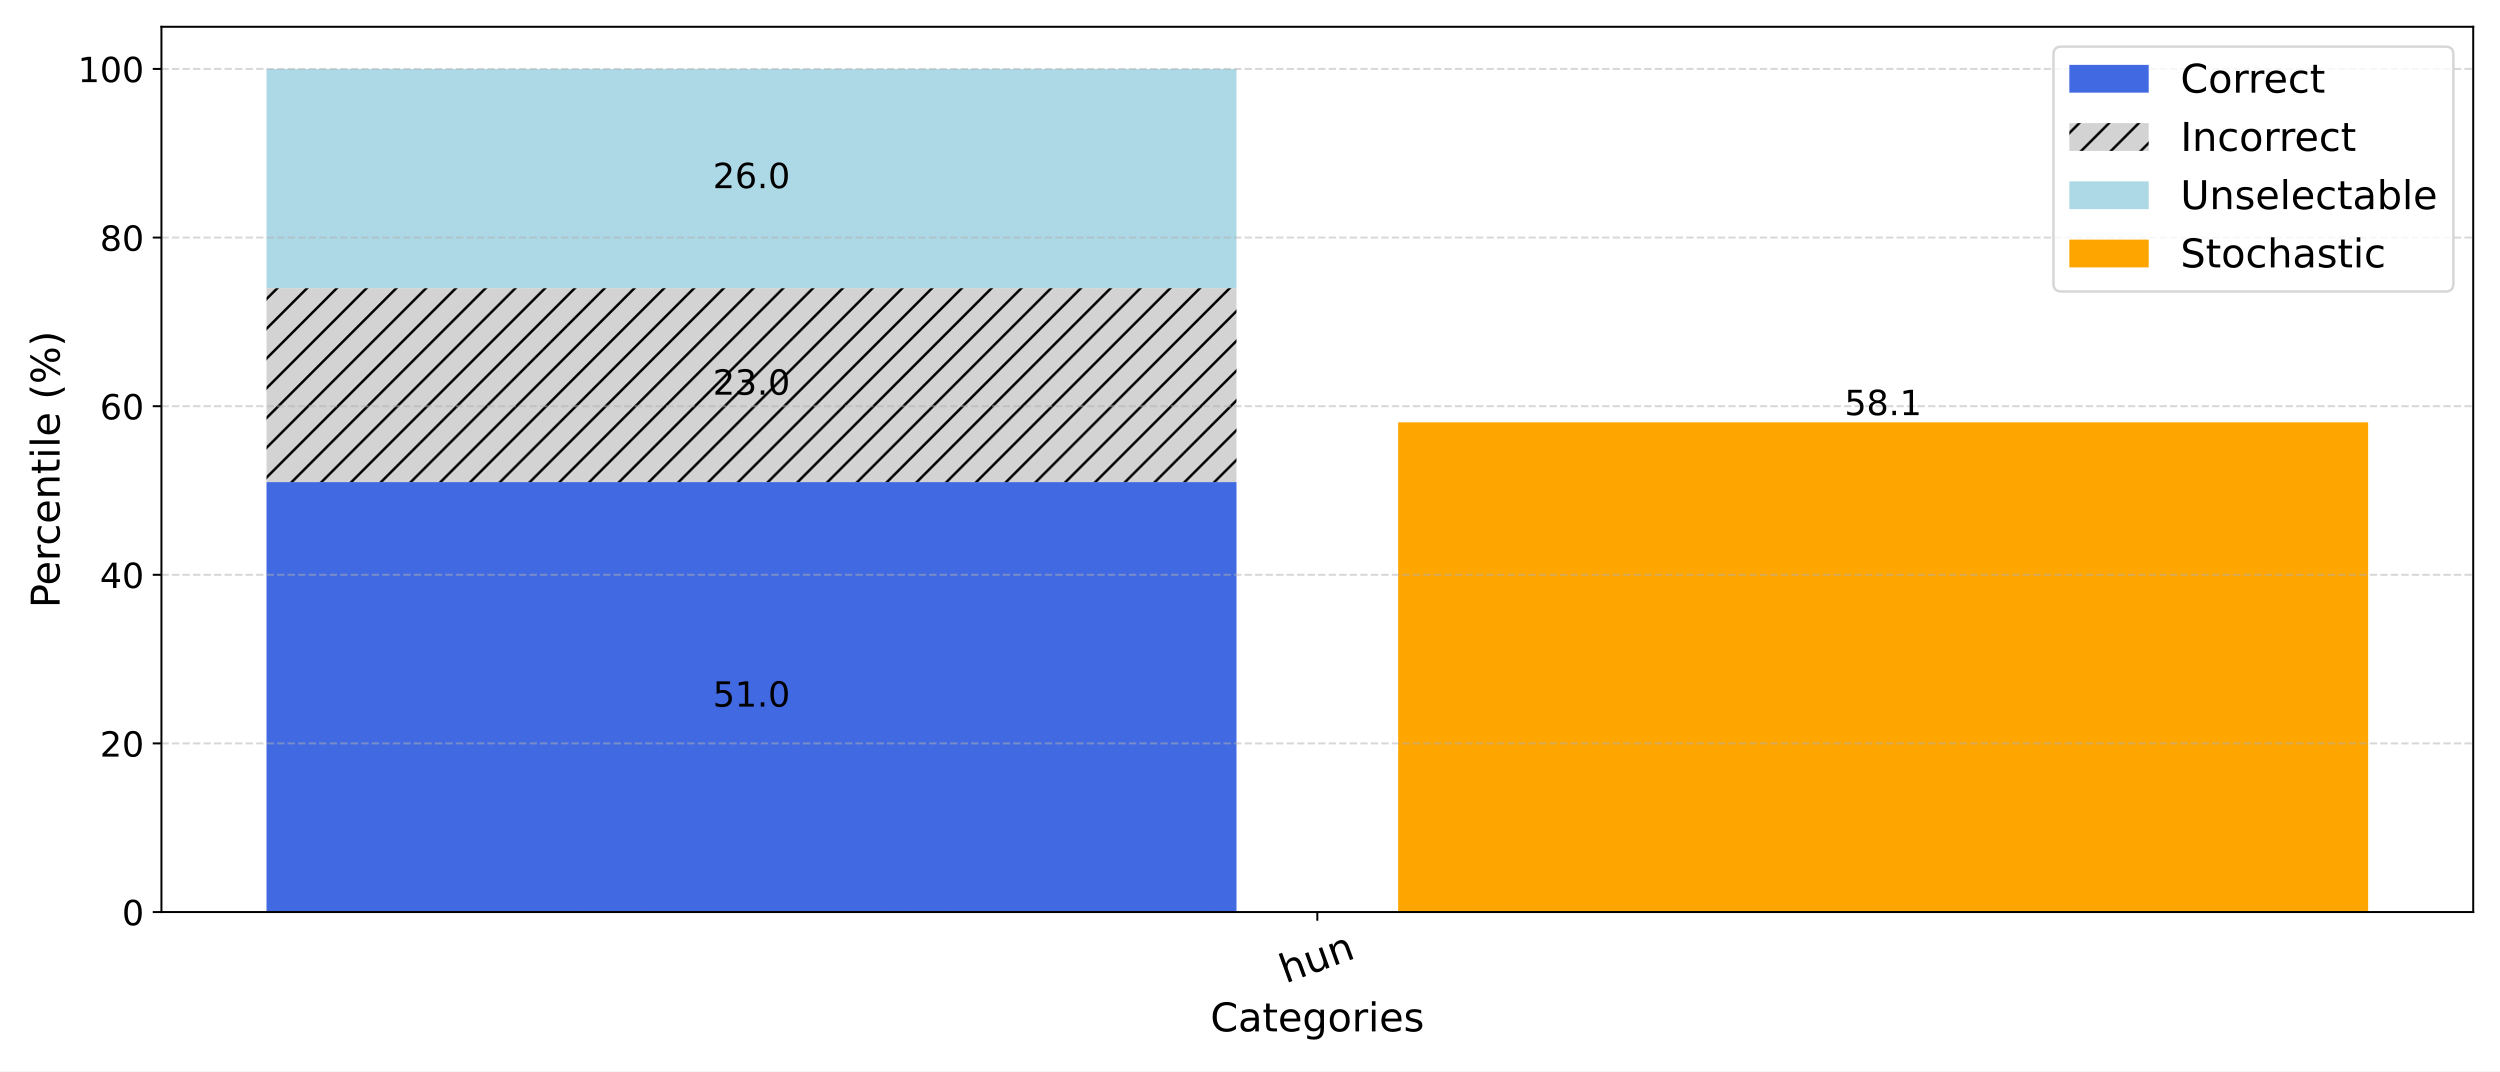
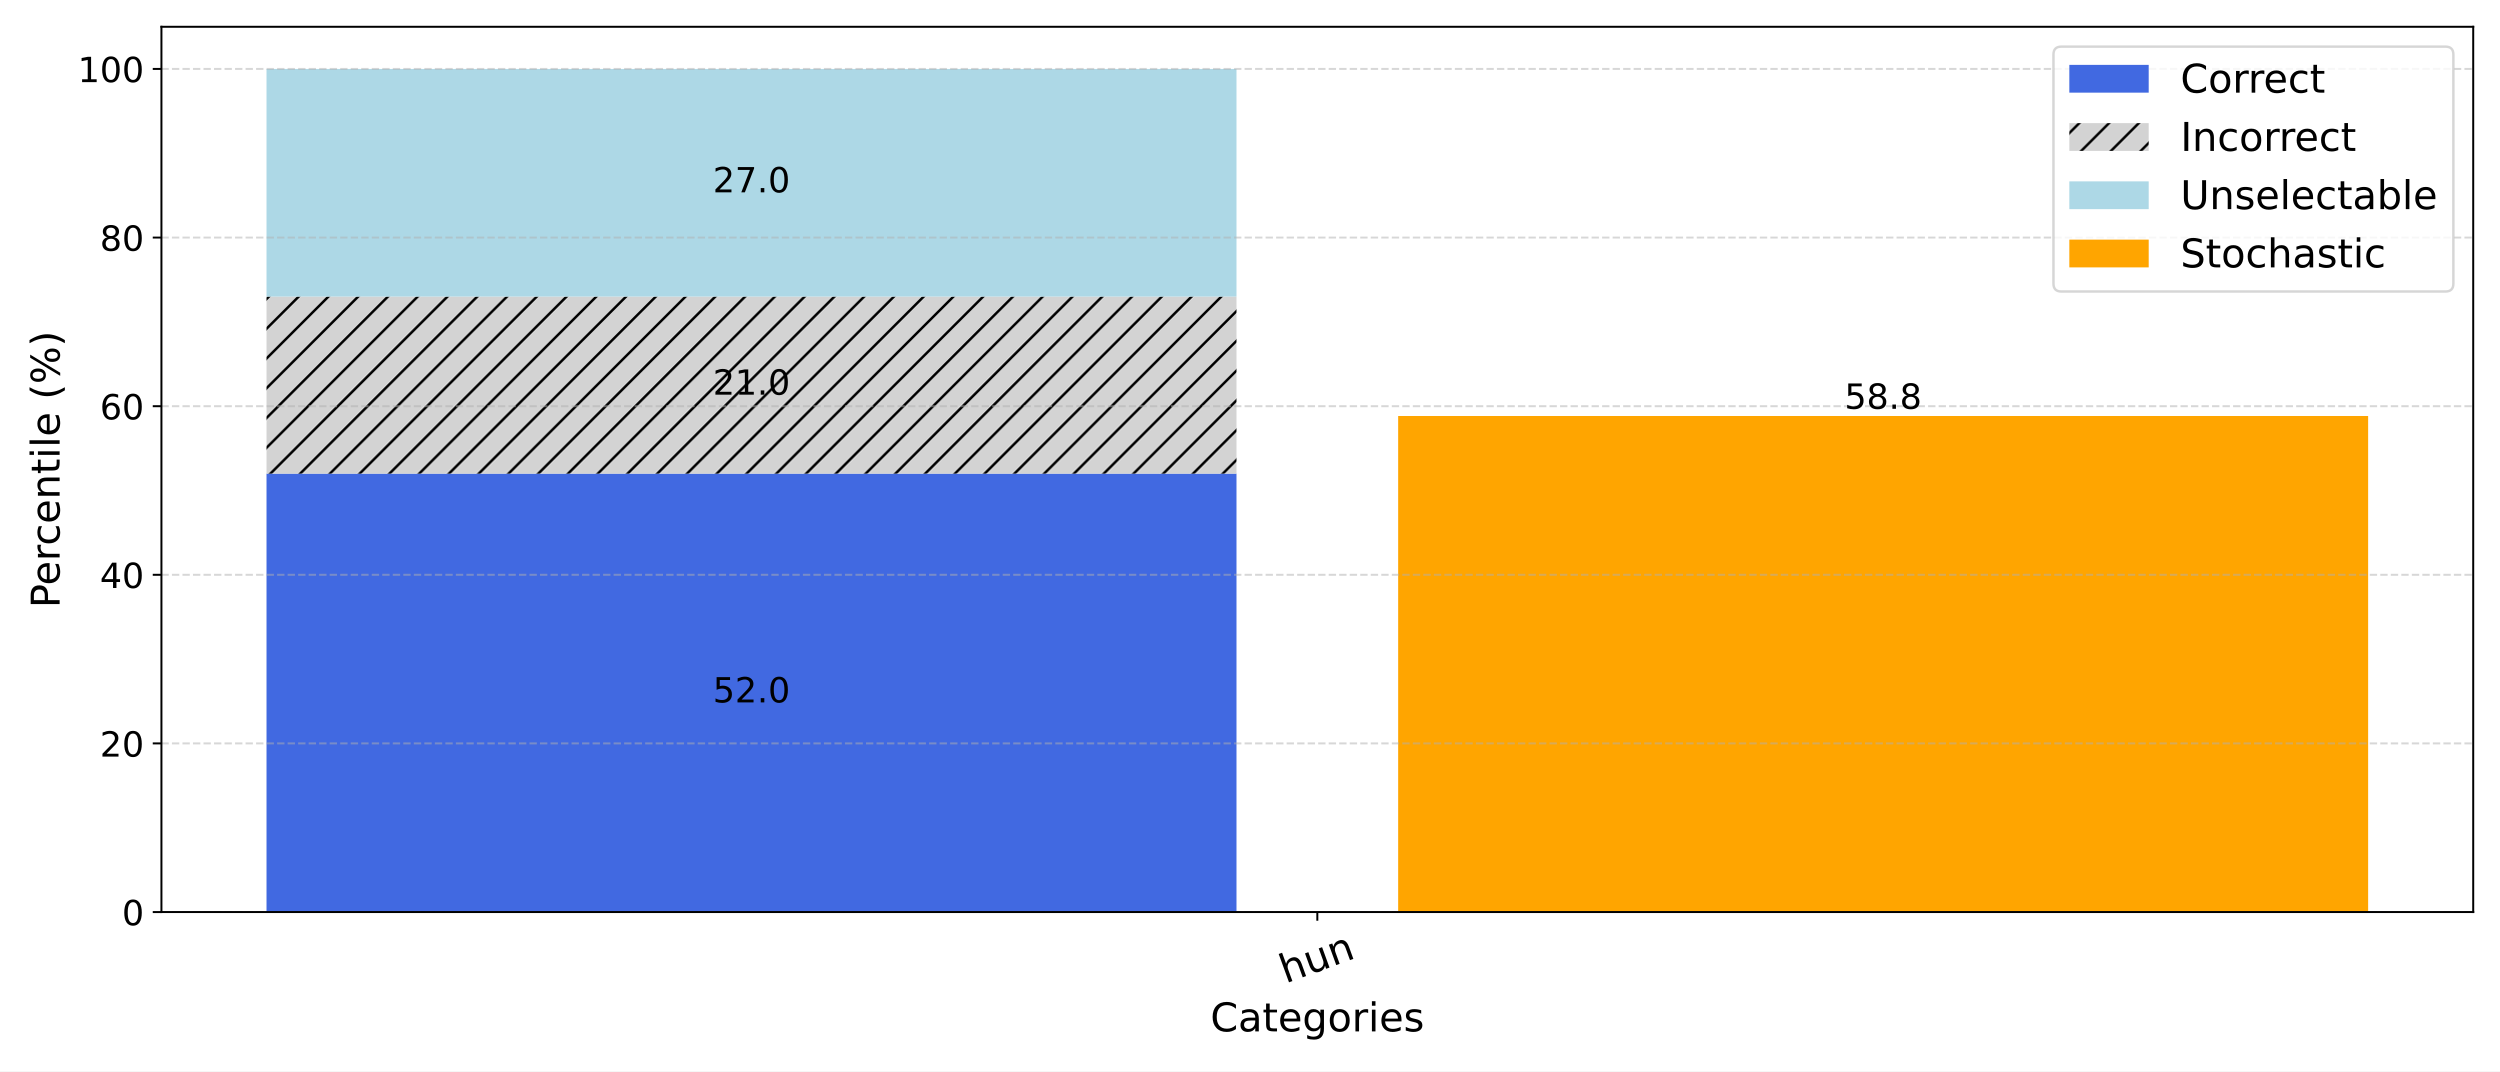
<svg xmlns="http://www.w3.org/2000/svg" xmlns:xlink="http://www.w3.org/1999/xlink" width="1008pt" height="432pt" viewBox="0 0 1008 432" version="1.1">
  <defs>
    <style type="text/css">*{stroke-linejoin: round; stroke-linecap: butt}</style>
  </defs>
  <g id="figure_1">
    <g id="patch_1">
      <path d="M 0 432  L 1008 432  L 1008 0  L 0 0  z " style="fill: #ffffff" />
    </g>
    <g id="axes_1">
      <g id="patch_2">
        <path d="M 65.09 367.736  L 997.2 367.736  L 997.2 10.8  L 65.09 10.8  z " style="fill: #ffffff" />
      </g>
      <g id="patch_3">
-         <path d="M 107.459 367.736  L 498.554 367.736  L 498.554 194.367  L 107.459 194.367  z " clip-path="url(#p40fed0a864)" style="fill: #4169e1" />
+         <path d="M 107.459 367.736  L 498.554 367.736  L 498.554 190.968  L 107.459 190.968  z " clip-path="url(#p96f7346041)" style="fill: #4169e1" />
      </g>
      <g id="patch_4">
-         <path d="M 107.459 194.367  L 498.554 194.367  L 498.554 116.181  L 107.459 116.181  z " clip-path="url(#p40fed0a864)" style="fill: url(#hdff99c7062)" />
+         <path d="M 107.459 190.968  L 498.554 190.968  L 498.554 119.58  L 107.459 119.58  z " clip-path="url(#p96f7346041)" style="fill: url(#hcb88613a9a)" />
      </g>
      <g id="patch_5">
-         <path d="M 107.459 116.181  L 498.554 116.181  L 498.554 27.797  L 107.459 27.797  z " clip-path="url(#p40fed0a864)" style="fill: #add8e6" />
+         <path d="M 107.459 119.58  L 498.554 119.58  L 498.554 27.797  L 107.459 27.797  z " clip-path="url(#p96f7346041)" style="fill: #add8e6" />
      </g>
      <g id="patch_6">
-         <path d="M 563.736 367.736  L 954.831 367.736  L 954.831 170.288  L 563.736 170.288  z " clip-path="url(#p40fed0a864)" style="fill: #ffa500" />
+         <path d="M 563.736 367.736  L 954.831 367.736  L 954.831 167.739  L 563.736 167.739  z " clip-path="url(#p96f7346041)" style="fill: #ffa500" />
      </g>
      <g id="matplotlib.axis_1">
        <g id="xtick_1">
          <g id="line2d_1">
            <defs>
-               <path id="m0156065a8b" d="M 0 0  L 0 3.5  " style="stroke: #000000; stroke-width: 0.8" />
+               <path id="mf85ac1c51d" d="M 0 0  L 0 3.5  " style="stroke: #000000; stroke-width: 0.8" />
            </defs>
            <g>
-               <use xlink:href="#m0156065a8b" x="531.145" y="367.736" style="stroke: #000000; stroke-width: 0.8" />
+               <use xlink:href="#mf85ac1c51d" x="531.145" y="367.736" style="stroke: #000000; stroke-width: 0.8" />
            </g>
          </g>
          <g id="text_1">
            <text style="font-size: 16px; font-family: 'DejaVu Sans', 'Bitstream Vera Sans', 'Computer Modern Sans Serif', 'Lucida Grande', 'Verdana', 'Geneva', 'Lucid', 'Arial', 'Helvetica', 'Avant Garde', sans-serif" transform="translate(518.3623 396.5646) rotate(-20)">hun</text>
          </g>
        </g>
        <g id="text_2">
          <text style="font-size: 16px; font-family: 'DejaVu Sans', 'Bitstream Vera Sans', 'Computer Modern Sans Serif', 'Lucida Grande', 'Verdana', 'Geneva', 'Lucid', 'Arial', 'Helvetica', 'Avant Garde', sans-serif; text-anchor: middle" x="531.145" y="415.849" transform="rotate(-0 531.145 415.8489)">Categories</text>
        </g>
      </g>
      <g id="matplotlib.axis_2">
        <g id="ytick_1">
          <g id="line2d_2">
-             <path d="M 65.09 367.736  L 997.2 367.736  " clip-path="url(#p40fed0a864)" style="fill: none; stroke-dasharray: 2.96,1.28; stroke-dashoffset: 0; stroke: #b0b0b0; stroke-opacity: 0.5; stroke-width: 0.8" />
+             <path d="M 65.09 367.736  L 997.2 367.736  " clip-path="url(#p96f7346041)" style="fill: none; stroke-dasharray: 2.96,1.28; stroke-dashoffset: 0; stroke: #b0b0b0; stroke-opacity: 0.5; stroke-width: 0.8" />
          </g>
          <g id="line2d_3">
            <defs>
-               <path id="mc973a292b5" d="M 0 0  L -3.5 0  " style="stroke: #000000; stroke-width: 0.8" />
+               <path id="m417e187be8" d="M 0 0  L -3.5 0  " style="stroke: #000000; stroke-width: 0.8" />
            </defs>
            <g>
-               <use xlink:href="#mc973a292b5" x="65.09" y="367.736" style="stroke: #000000; stroke-width: 0.8" />
+               <use xlink:href="#m417e187be8" x="65.09" y="367.736" style="stroke: #000000; stroke-width: 0.8" />
            </g>
          </g>
          <g id="text_3">
            <text style="font-size: 14px; font-family: 'DejaVu Sans', 'Bitstream Vera Sans', 'Computer Modern Sans Serif', 'Lucida Grande', 'Verdana', 'Geneva', 'Lucid', 'Arial', 'Helvetica', 'Avant Garde', sans-serif; text-anchor: end" x="58.09" y="373.055" transform="rotate(-0 58.09 373.0549)">0</text>
          </g>
        </g>
        <g id="ytick_2">
          <g id="line2d_4">
-             <path d="M 65.09 299.748  L 997.2 299.748  " clip-path="url(#p40fed0a864)" style="fill: none; stroke-dasharray: 2.96,1.28; stroke-dashoffset: 0; stroke: #b0b0b0; stroke-opacity: 0.5; stroke-width: 0.8" />
+             <path d="M 65.09 299.748  L 997.2 299.748  " clip-path="url(#p96f7346041)" style="fill: none; stroke-dasharray: 2.96,1.28; stroke-dashoffset: 0; stroke: #b0b0b0; stroke-opacity: 0.5; stroke-width: 0.8" />
          </g>
          <g id="line2d_5">
            <g>
-               <use xlink:href="#mc973a292b5" x="65.09" y="299.748" style="stroke: #000000; stroke-width: 0.8" />
+               <use xlink:href="#m417e187be8" x="65.09" y="299.748" style="stroke: #000000; stroke-width: 0.8" />
            </g>
          </g>
          <g id="text_4">
            <text style="font-size: 14px; font-family: 'DejaVu Sans', 'Bitstream Vera Sans', 'Computer Modern Sans Serif', 'Lucida Grande', 'Verdana', 'Geneva', 'Lucid', 'Arial', 'Helvetica', 'Avant Garde', sans-serif; text-anchor: end" x="58.09" y="305.067" transform="rotate(-0 58.09 305.0671)">20</text>
          </g>
        </g>
        <g id="ytick_3">
          <g id="line2d_6">
-             <path d="M 65.09 231.76  L 997.2 231.76  " clip-path="url(#p40fed0a864)" style="fill: none; stroke-dasharray: 2.96,1.28; stroke-dashoffset: 0; stroke: #b0b0b0; stroke-opacity: 0.5; stroke-width: 0.8" />
+             <path d="M 65.09 231.76  L 997.2 231.76  " clip-path="url(#p96f7346041)" style="fill: none; stroke-dasharray: 2.96,1.28; stroke-dashoffset: 0; stroke: #b0b0b0; stroke-opacity: 0.5; stroke-width: 0.8" />
          </g>
          <g id="line2d_7">
            <g>
-               <use xlink:href="#mc973a292b5" x="65.09" y="231.76" style="stroke: #000000; stroke-width: 0.8" />
+               <use xlink:href="#m417e187be8" x="65.09" y="231.76" style="stroke: #000000; stroke-width: 0.8" />
            </g>
          </g>
          <g id="text_5">
            <text style="font-size: 14px; font-family: 'DejaVu Sans', 'Bitstream Vera Sans', 'Computer Modern Sans Serif', 'Lucida Grande', 'Verdana', 'Geneva', 'Lucid', 'Arial', 'Helvetica', 'Avant Garde', sans-serif; text-anchor: end" x="58.09" y="237.079" transform="rotate(-0 58.09 237.0793)">40</text>
          </g>
        </g>
        <g id="ytick_4">
          <g id="line2d_8">
-             <path d="M 65.09 163.773  L 997.2 163.773  " clip-path="url(#p40fed0a864)" style="fill: none; stroke-dasharray: 2.96,1.28; stroke-dashoffset: 0; stroke: #b0b0b0; stroke-opacity: 0.5; stroke-width: 0.8" />
+             <path d="M 65.09 163.773  L 997.2 163.773  " clip-path="url(#p96f7346041)" style="fill: none; stroke-dasharray: 2.96,1.28; stroke-dashoffset: 0; stroke: #b0b0b0; stroke-opacity: 0.5; stroke-width: 0.8" />
          </g>
          <g id="line2d_9">
            <g>
-               <use xlink:href="#mc973a292b5" x="65.09" y="163.773" style="stroke: #000000; stroke-width: 0.8" />
+               <use xlink:href="#m417e187be8" x="65.09" y="163.773" style="stroke: #000000; stroke-width: 0.8" />
            </g>
          </g>
          <g id="text_6">
            <text style="font-size: 14px; font-family: 'DejaVu Sans', 'Bitstream Vera Sans', 'Computer Modern Sans Serif', 'Lucida Grande', 'Verdana', 'Geneva', 'Lucid', 'Arial', 'Helvetica', 'Avant Garde', sans-serif; text-anchor: end" x="58.09" y="169.091" transform="rotate(-0 58.09 169.0915)">60</text>
          </g>
        </g>
        <g id="ytick_5">
          <g id="line2d_10">
-             <path d="M 65.09 95.785  L 997.2 95.785  " clip-path="url(#p40fed0a864)" style="fill: none; stroke-dasharray: 2.96,1.28; stroke-dashoffset: 0; stroke: #b0b0b0; stroke-opacity: 0.5; stroke-width: 0.8" />
+             <path d="M 65.09 95.785  L 997.2 95.785  " clip-path="url(#p96f7346041)" style="fill: none; stroke-dasharray: 2.96,1.28; stroke-dashoffset: 0; stroke: #b0b0b0; stroke-opacity: 0.5; stroke-width: 0.8" />
          </g>
          <g id="line2d_11">
            <g>
-               <use xlink:href="#mc973a292b5" x="65.09" y="95.785" style="stroke: #000000; stroke-width: 0.8" />
+               <use xlink:href="#m417e187be8" x="65.09" y="95.785" style="stroke: #000000; stroke-width: 0.8" />
            </g>
          </g>
          <g id="text_7">
            <text style="font-size: 14px; font-family: 'DejaVu Sans', 'Bitstream Vera Sans', 'Computer Modern Sans Serif', 'Lucida Grande', 'Verdana', 'Geneva', 'Lucid', 'Arial', 'Helvetica', 'Avant Garde', sans-serif; text-anchor: end" x="58.09" y="101.104" transform="rotate(-0 58.09 101.1037)">80</text>
          </g>
        </g>
        <g id="ytick_6">
          <g id="line2d_12">
-             <path d="M 65.09 27.797  L 997.2 27.797  " clip-path="url(#p40fed0a864)" style="fill: none; stroke-dasharray: 2.96,1.28; stroke-dashoffset: 0; stroke: #b0b0b0; stroke-opacity: 0.5; stroke-width: 0.8" />
+             <path d="M 65.09 27.797  L 997.2 27.797  " clip-path="url(#p96f7346041)" style="fill: none; stroke-dasharray: 2.96,1.28; stroke-dashoffset: 0; stroke: #b0b0b0; stroke-opacity: 0.5; stroke-width: 0.8" />
          </g>
          <g id="line2d_13">
            <g>
-               <use xlink:href="#mc973a292b5" x="65.09" y="27.797" style="stroke: #000000; stroke-width: 0.8" />
+               <use xlink:href="#m417e187be8" x="65.09" y="27.797" style="stroke: #000000; stroke-width: 0.8" />
            </g>
          </g>
          <g id="text_8">
            <text style="font-size: 14px; font-family: 'DejaVu Sans', 'Bitstream Vera Sans', 'Computer Modern Sans Serif', 'Lucida Grande', 'Verdana', 'Geneva', 'Lucid', 'Arial', 'Helvetica', 'Avant Garde', sans-serif; text-anchor: end" x="58.09" y="33.116" transform="rotate(-0 58.09 33.11586)">100</text>
          </g>
        </g>
        <g id="text_9">
          <text style="font-size: 16px; font-family: 'DejaVu Sans', 'Bitstream Vera Sans', 'Computer Modern Sans Serif', 'Lucida Grande', 'Verdana', 'Geneva', 'Lucid', 'Arial', 'Helvetica', 'Avant Garde', sans-serif; text-anchor: middle" x="24.04" y="189.268" transform="rotate(-90 24.04 189.268)">Percentile (%)</text>
        </g>
      </g>
      <g id="patch_7">
        <path d="M 65.09 367.736  L 65.09 10.8  " style="fill: none; stroke: #000000; stroke-width: 0.8; stroke-linejoin: miter; stroke-linecap: square" />
      </g>
      <g id="patch_8">
        <path d="M 997.2 367.736  L 997.2 10.8  " style="fill: none; stroke: #000000; stroke-width: 0.8; stroke-linejoin: miter; stroke-linecap: square" />
      </g>
      <g id="patch_9">
        <path d="M 65.09 367.736  L 997.2 367.736  " style="fill: none; stroke: #000000; stroke-width: 0.8; stroke-linejoin: miter; stroke-linecap: square" />
      </g>
      <g id="patch_10">
        <path d="M 65.09 10.8  L 997.2 10.8  " style="fill: none; stroke: #000000; stroke-width: 0.8; stroke-linejoin: miter; stroke-linecap: square" />
      </g>
      <g id="text_10">
-         <text style="font-size: 14px; font-family: 'DejaVu Sans', 'Bitstream Vera Sans', 'Computer Modern Sans Serif', 'Lucida Grande', 'Verdana', 'Geneva', 'Lucid', 'Arial', 'Helvetica', 'Avant Garde', sans-serif; text-anchor: middle" x="303.006" y="284.915" transform="rotate(-0 303.0062 284.9147)">51.0</text>
+         <text style="font-size: 14px; font-family: 'DejaVu Sans', 'Bitstream Vera Sans', 'Computer Modern Sans Serif', 'Lucida Grande', 'Verdana', 'Geneva', 'Lucid', 'Arial', 'Helvetica', 'Avant Garde', sans-serif; text-anchor: middle" x="303.006" y="283.215" transform="rotate(-0 303.0062 283.215)">52.0</text>
      </g>
      <g id="text_11">
-         <text style="font-size: 14px; font-family: 'DejaVu Sans', 'Bitstream Vera Sans', 'Computer Modern Sans Serif', 'Lucida Grande', 'Verdana', 'Geneva', 'Lucid', 'Arial', 'Helvetica', 'Avant Garde', sans-serif; text-anchor: middle" x="303.006" y="159.137" transform="rotate(-0 303.0062 159.1372)">23.0</text>
+         <text style="font-size: 14px; font-family: 'DejaVu Sans', 'Bitstream Vera Sans', 'Computer Modern Sans Serif', 'Lucida Grande', 'Verdana', 'Geneva', 'Lucid', 'Arial', 'Helvetica', 'Avant Garde', sans-serif; text-anchor: middle" x="303.006" y="159.137" transform="rotate(-0 303.0062 159.1372)">21.0</text>
      </g>
      <g id="text_12">
-         <text style="font-size: 14px; font-family: 'DejaVu Sans', 'Bitstream Vera Sans', 'Computer Modern Sans Serif', 'Lucida Grande', 'Verdana', 'Geneva', 'Lucid', 'Arial', 'Helvetica', 'Avant Garde', sans-serif; text-anchor: middle" x="303.006" y="75.852" transform="rotate(-0 303.0062 75.85215)">26.0</text>
+         <text style="font-size: 14px; font-family: 'DejaVu Sans', 'Bitstream Vera Sans', 'Computer Modern Sans Serif', 'Lucida Grande', 'Verdana', 'Geneva', 'Lucid', 'Arial', 'Helvetica', 'Avant Garde', sans-serif; text-anchor: middle" x="303.006" y="77.552" transform="rotate(-0 303.0062 77.55185)">27.0</text>
      </g>
      <g id="text_13">
-         <text style="font-size: 14px; font-family: 'DejaVu Sans', 'Bitstream Vera Sans', 'Computer Modern Sans Serif', 'Lucida Grande', 'Verdana', 'Geneva', 'Lucid', 'Arial', 'Helvetica', 'Avant Garde', sans-serif; text-anchor: middle" x="759.284" y="167.377" transform="rotate(-0 759.2838 167.3765)">58.1</text>
+         <text style="font-size: 14px; font-family: 'DejaVu Sans', 'Bitstream Vera Sans', 'Computer Modern Sans Serif', 'Lucida Grande', 'Verdana', 'Geneva', 'Lucid', 'Arial', 'Helvetica', 'Avant Garde', sans-serif; text-anchor: middle" x="759.284" y="164.827" transform="rotate(-0 759.2838 164.827)">58.8</text>
      </g>
      <g id="legend_1">
        <g id="patch_11">
          <path d="M 831.158 117.54  L 986 117.54  Q 989.2 117.54 989.2 114.34  L 989.2 22  Q 989.2 18.8 986 18.8  L 831.158 18.8  Q 827.957 18.8 827.957 22  L 827.957 114.34  Q 827.957 117.54 831.158 117.54  z " style="fill: #ffffff; opacity: 0.8; stroke: #cccccc; stroke-linejoin: miter" />
        </g>
        <g id="patch_12">
          <path d="M 834.357 37.358  L 866.357 37.358  L 866.357 26.157  L 834.357 26.157  z " style="fill: #4169e1" />
        </g>
        <g id="text_14">
          <text style="font-size: 16px; font-family: 'DejaVu Sans', 'Bitstream Vera Sans', 'Computer Modern Sans Serif', 'Lucida Grande', 'Verdana', 'Geneva', 'Lucid', 'Arial', 'Helvetica', 'Avant Garde', sans-serif; text-anchor: start" x="879.158" y="37.358" transform="rotate(-0 879.1575 37.3575)">Correct</text>
        </g>
        <g id="patch_13">
-           <path d="M 834.357 60.843  L 866.357 60.843  L 866.357 49.642  L 834.357 49.642  z " style="fill: url(#hdff99c7062)" />
+           <path d="M 834.357 60.843  L 866.357 60.843  L 866.357 49.642  L 834.357 49.642  z " style="fill: url(#hcb88613a9a)" />
        </g>
        <g id="text_15">
          <text style="font-size: 16px; font-family: 'DejaVu Sans', 'Bitstream Vera Sans', 'Computer Modern Sans Serif', 'Lucida Grande', 'Verdana', 'Geneva', 'Lucid', 'Arial', 'Helvetica', 'Avant Garde', sans-serif; text-anchor: start" x="879.158" y="60.843" transform="rotate(-0 879.1575 60.8425)">Incorrect</text>
        </g>
        <g id="patch_14">
          <path d="M 834.357 84.328  L 866.357 84.328  L 866.357 73.127  L 834.357 73.127  z " style="fill: #add8e6" />
        </g>
        <g id="text_16">
          <text style="font-size: 16px; font-family: 'DejaVu Sans', 'Bitstream Vera Sans', 'Computer Modern Sans Serif', 'Lucida Grande', 'Verdana', 'Geneva', 'Lucid', 'Arial', 'Helvetica', 'Avant Garde', sans-serif; text-anchor: start" x="879.158" y="84.328" transform="rotate(-0 879.1575 84.3275)">Unselectable</text>
        </g>
        <g id="patch_15">
          <path d="M 834.357 107.812  L 866.357 107.812  L 866.357 96.612  L 834.357 96.612  z " style="fill: #ffa500" />
        </g>
        <g id="text_17">
          <text style="font-size: 16px; font-family: 'DejaVu Sans', 'Bitstream Vera Sans', 'Computer Modern Sans Serif', 'Lucida Grande', 'Verdana', 'Geneva', 'Lucid', 'Arial', 'Helvetica', 'Avant Garde', sans-serif; text-anchor: start" x="879.158" y="107.812" transform="rotate(-0 879.1575 107.8125)">Stochastic</text>
        </g>
      </g>
    </g>
  </g>
  <defs>
-     <clipPath id="p40fed0a864">
+     <clipPath id="p96f7346041">
      <rect x="65.09" y="10.8" width="932.11" height="356.936" />
    </clipPath>
  </defs>
  <defs>
-     <pattern id="hdff99c7062" patternUnits="userSpaceOnUse" x="0" y="0" width="72" height="72">
+     <pattern id="hcb88613a9a" patternUnits="userSpaceOnUse" x="0" y="0" width="72" height="72">
      <rect x="0" y="0" width="73" height="73" fill="#d3d3d3" />
      <path d="M -36 36  L 36 -36  M -30 42  L 42 -30  M -24 48  L 48 -24  M -18 54  L 54 -18  M -12 60  L 60 -12  M -6 66  L 66 -6  M 0 72  L 72 0  M 6 78  L 78 6  M 12 84  L 84 12  M 18 90  L 90 18  M 24 96  L 96 24  M 30 102  L 102 30  M 36 108  L 108 36  " style="fill: #000000; stroke: #000000; stroke-width: 1.0; stroke-linecap: butt; stroke-linejoin: miter" />
    </pattern>
  </defs>
</svg>
